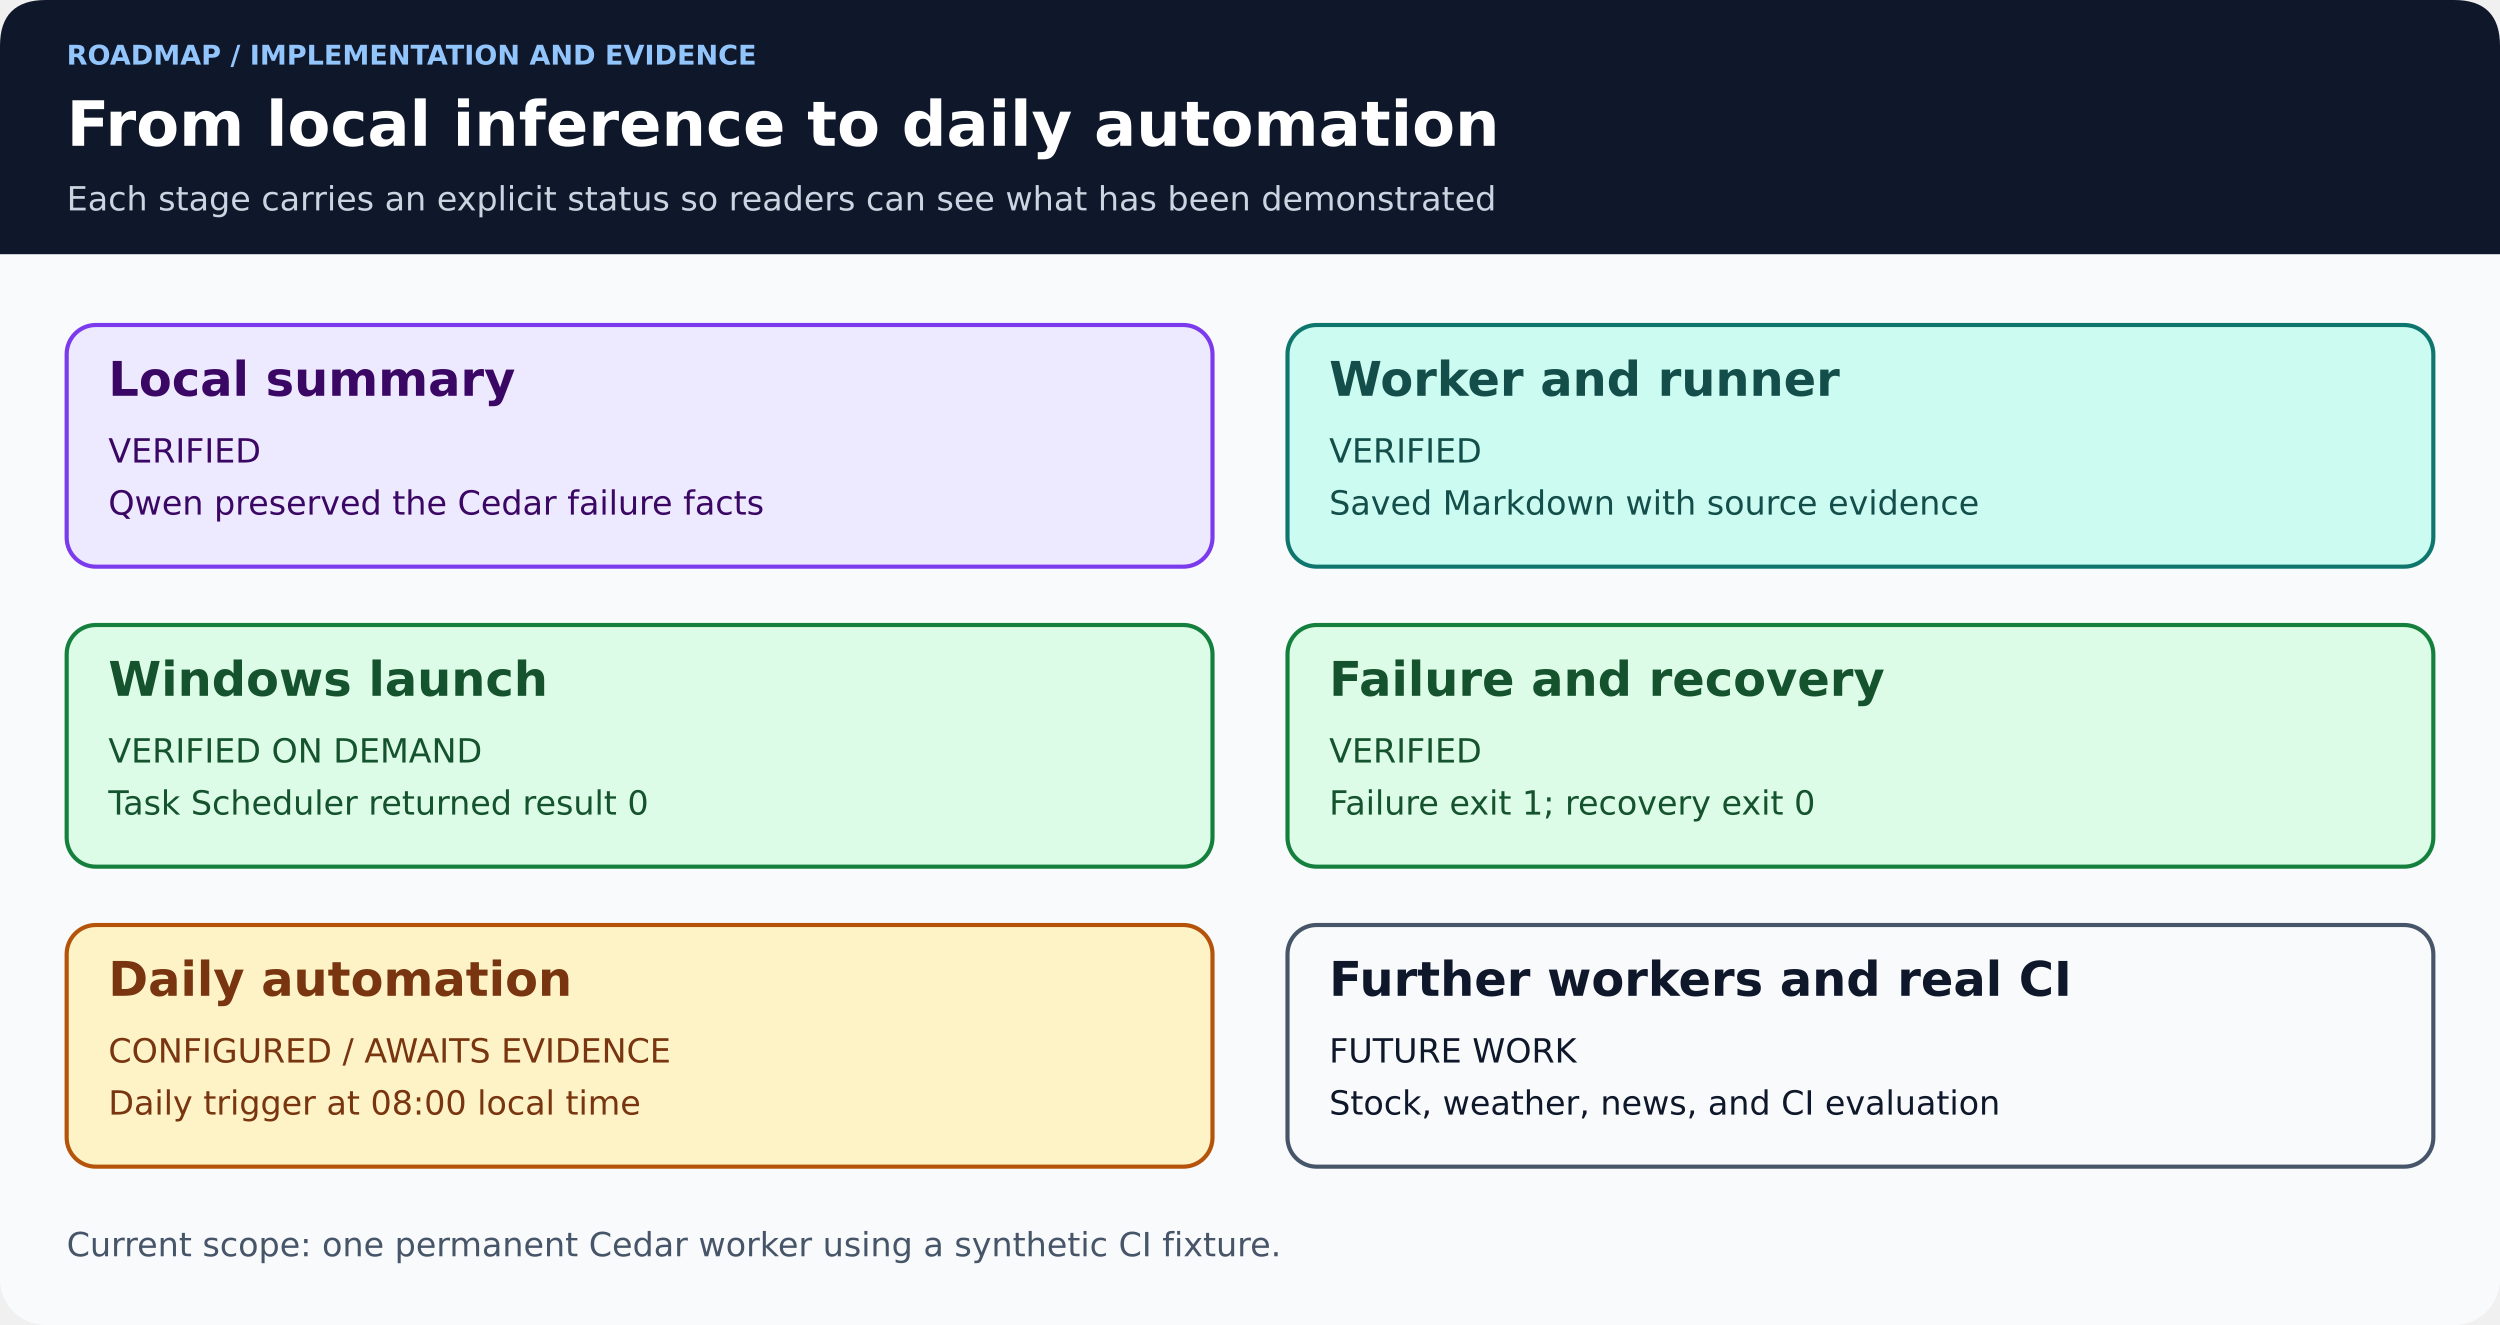
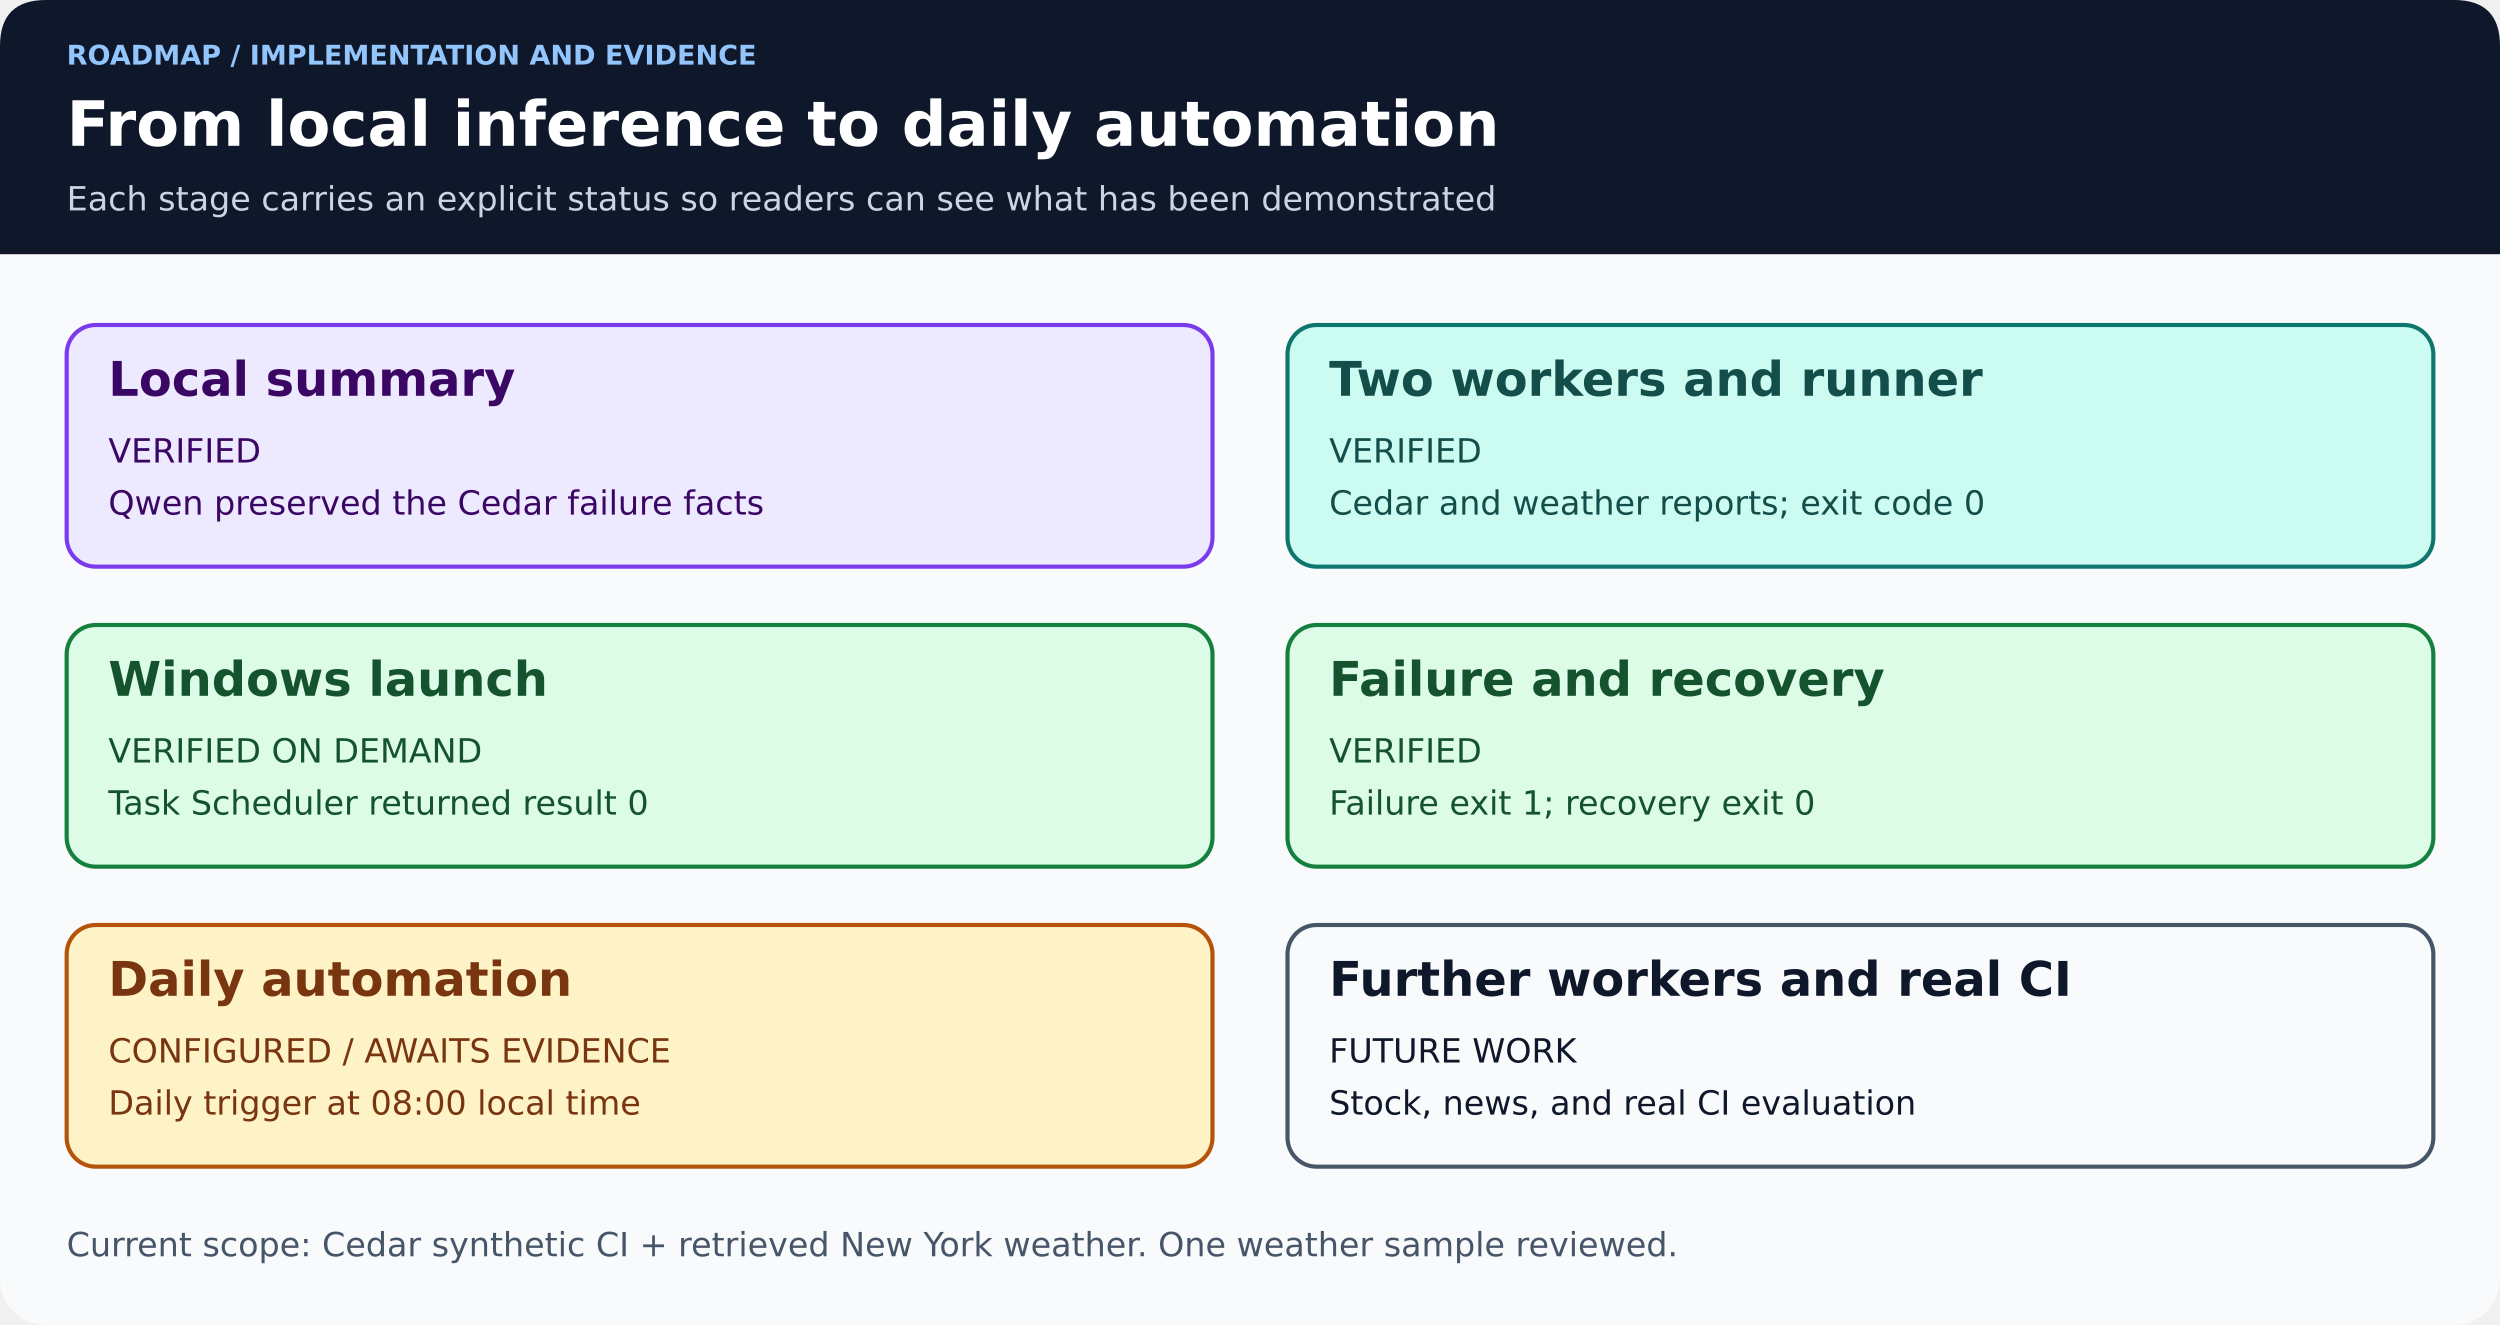
<svg xmlns="http://www.w3.org/2000/svg" width="1200" height="636" viewBox="0 0 1200 636" role="img" aria-labelledby="title desc">
  <defs>
    <marker id="arrow" markerWidth="10" markerHeight="10" refX="8" refY="3" orient="auto">
      <path d="M0,0 L0,6 L9,3 z" fill="#475569" />
    </marker>
  </defs>
  <rect width="1200" height="636" rx="22" fill="#F8FAFC" />
  <g font-family="DejaVu Sans, Arial, sans-serif">
    <path d="M22 0H1178Q1200 0 1200 22V122H0V22Q0 0 22 0" fill="#0F172A" />
    <text x="32" y="31" font-size="13" fill="#93C5FD" font-weight="700">ROADMAP / IMPLEMENTATION AND EVIDENCE</text>
    <text x="32" y="70" font-size="30" fill="#FFFFFF" font-weight="700">From local inference to daily automation</text>
    <text x="32" y="101" font-size="16" fill="#CBD5E1" font-weight="400">Each stage carries an explicit status so readers can see what has been demonstrated</text>
    <rect x="32" y="156" width="550" height="116" rx="14" fill="#EDE9FE" stroke="#7C3AED" stroke-width="2" />
    <text x="52" y="190" font-size="23" fill="#3B0764" font-weight="700">Local summary</text>
    <text x="52" y="222" font-size="16" fill="#3B0764" font-weight="400">VERIFIED</text>
    <text x="52" y="247" font-size="16" fill="#3B0764" font-weight="400">Qwen preserved the Cedar failure facts</text>
    <rect x="618" y="156" width="550" height="116" rx="14" fill="#CCFBF1" stroke="#0F766E" stroke-width="2" />
-     <text x="638" y="190" font-size="23" fill="#134E4A" font-weight="700">Worker and runner</text>
+     <text x="638" y="190" font-size="23" fill="#134E4A" font-weight="700">Two workers and runner</text>
    <text x="638" y="222" font-size="16" fill="#134E4A" font-weight="400">VERIFIED</text>
-     <text x="638" y="247" font-size="16" fill="#134E4A" font-weight="400">Saved Markdown with source evidence</text>
+     <text x="638" y="247" font-size="16" fill="#134E4A" font-weight="400">Cedar and weather reports; exit code 0</text>
    <rect x="32" y="300" width="550" height="116" rx="14" fill="#DCFCE7" stroke="#15803D" stroke-width="2" />
    <text x="52" y="334" font-size="23" fill="#14532D" font-weight="700">Windows launch</text>
    <text x="52" y="366" font-size="16" fill="#14532D" font-weight="400">VERIFIED ON DEMAND</text>
    <text x="52" y="391" font-size="16" fill="#14532D" font-weight="400">Task Scheduler returned result 0</text>
    <rect x="618" y="300" width="550" height="116" rx="14" fill="#DCFCE7" stroke="#15803D" stroke-width="2" />
    <text x="638" y="334" font-size="23" fill="#14532D" font-weight="700">Failure and recovery</text>
    <text x="638" y="366" font-size="16" fill="#14532D" font-weight="400">VERIFIED</text>
    <text x="638" y="391" font-size="16" fill="#14532D" font-weight="400">Failure exit 1; recovery exit 0</text>
    <rect x="32" y="444" width="550" height="116" rx="14" fill="#FEF3C7" stroke="#B45309" stroke-width="2" />
    <text x="52" y="478" font-size="23" fill="#78350F" font-weight="700">Daily automation</text>
    <text x="52" y="510" font-size="16" fill="#78350F" font-weight="400">CONFIGURED / AWAITS EVIDENCE</text>
    <text x="52" y="535" font-size="16" fill="#78350F" font-weight="400">Daily trigger at 08:00 local time</text>
    <rect x="618" y="444" width="550" height="116" rx="14" fill="#F8FAFC" stroke="#475569" stroke-width="2" />
    <text x="638" y="478" font-size="23" fill="#0F172A" font-weight="700">Further workers and real CI</text>
    <text x="638" y="510" font-size="16" fill="#0F172A" font-weight="400">FUTURE WORK</text>
-     <text x="638" y="535" font-size="16" fill="#0F172A" font-weight="400">Stock, weather, news, and CI evaluation</text>
-     <text x="32" y="603" font-size="16" fill="#475569" font-weight="400">Current scope: one permanent Cedar worker using a synthetic CI fixture.</text>
+     <text x="638" y="535" font-size="16" fill="#0F172A" font-weight="400">Stock, news, and real CI evaluation</text>
+     <text x="32" y="603" font-size="16" fill="#475569" font-weight="400">Current scope: Cedar synthetic CI + retrieved New York weather. One weather sample reviewed.</text>
  </g>
</svg>
